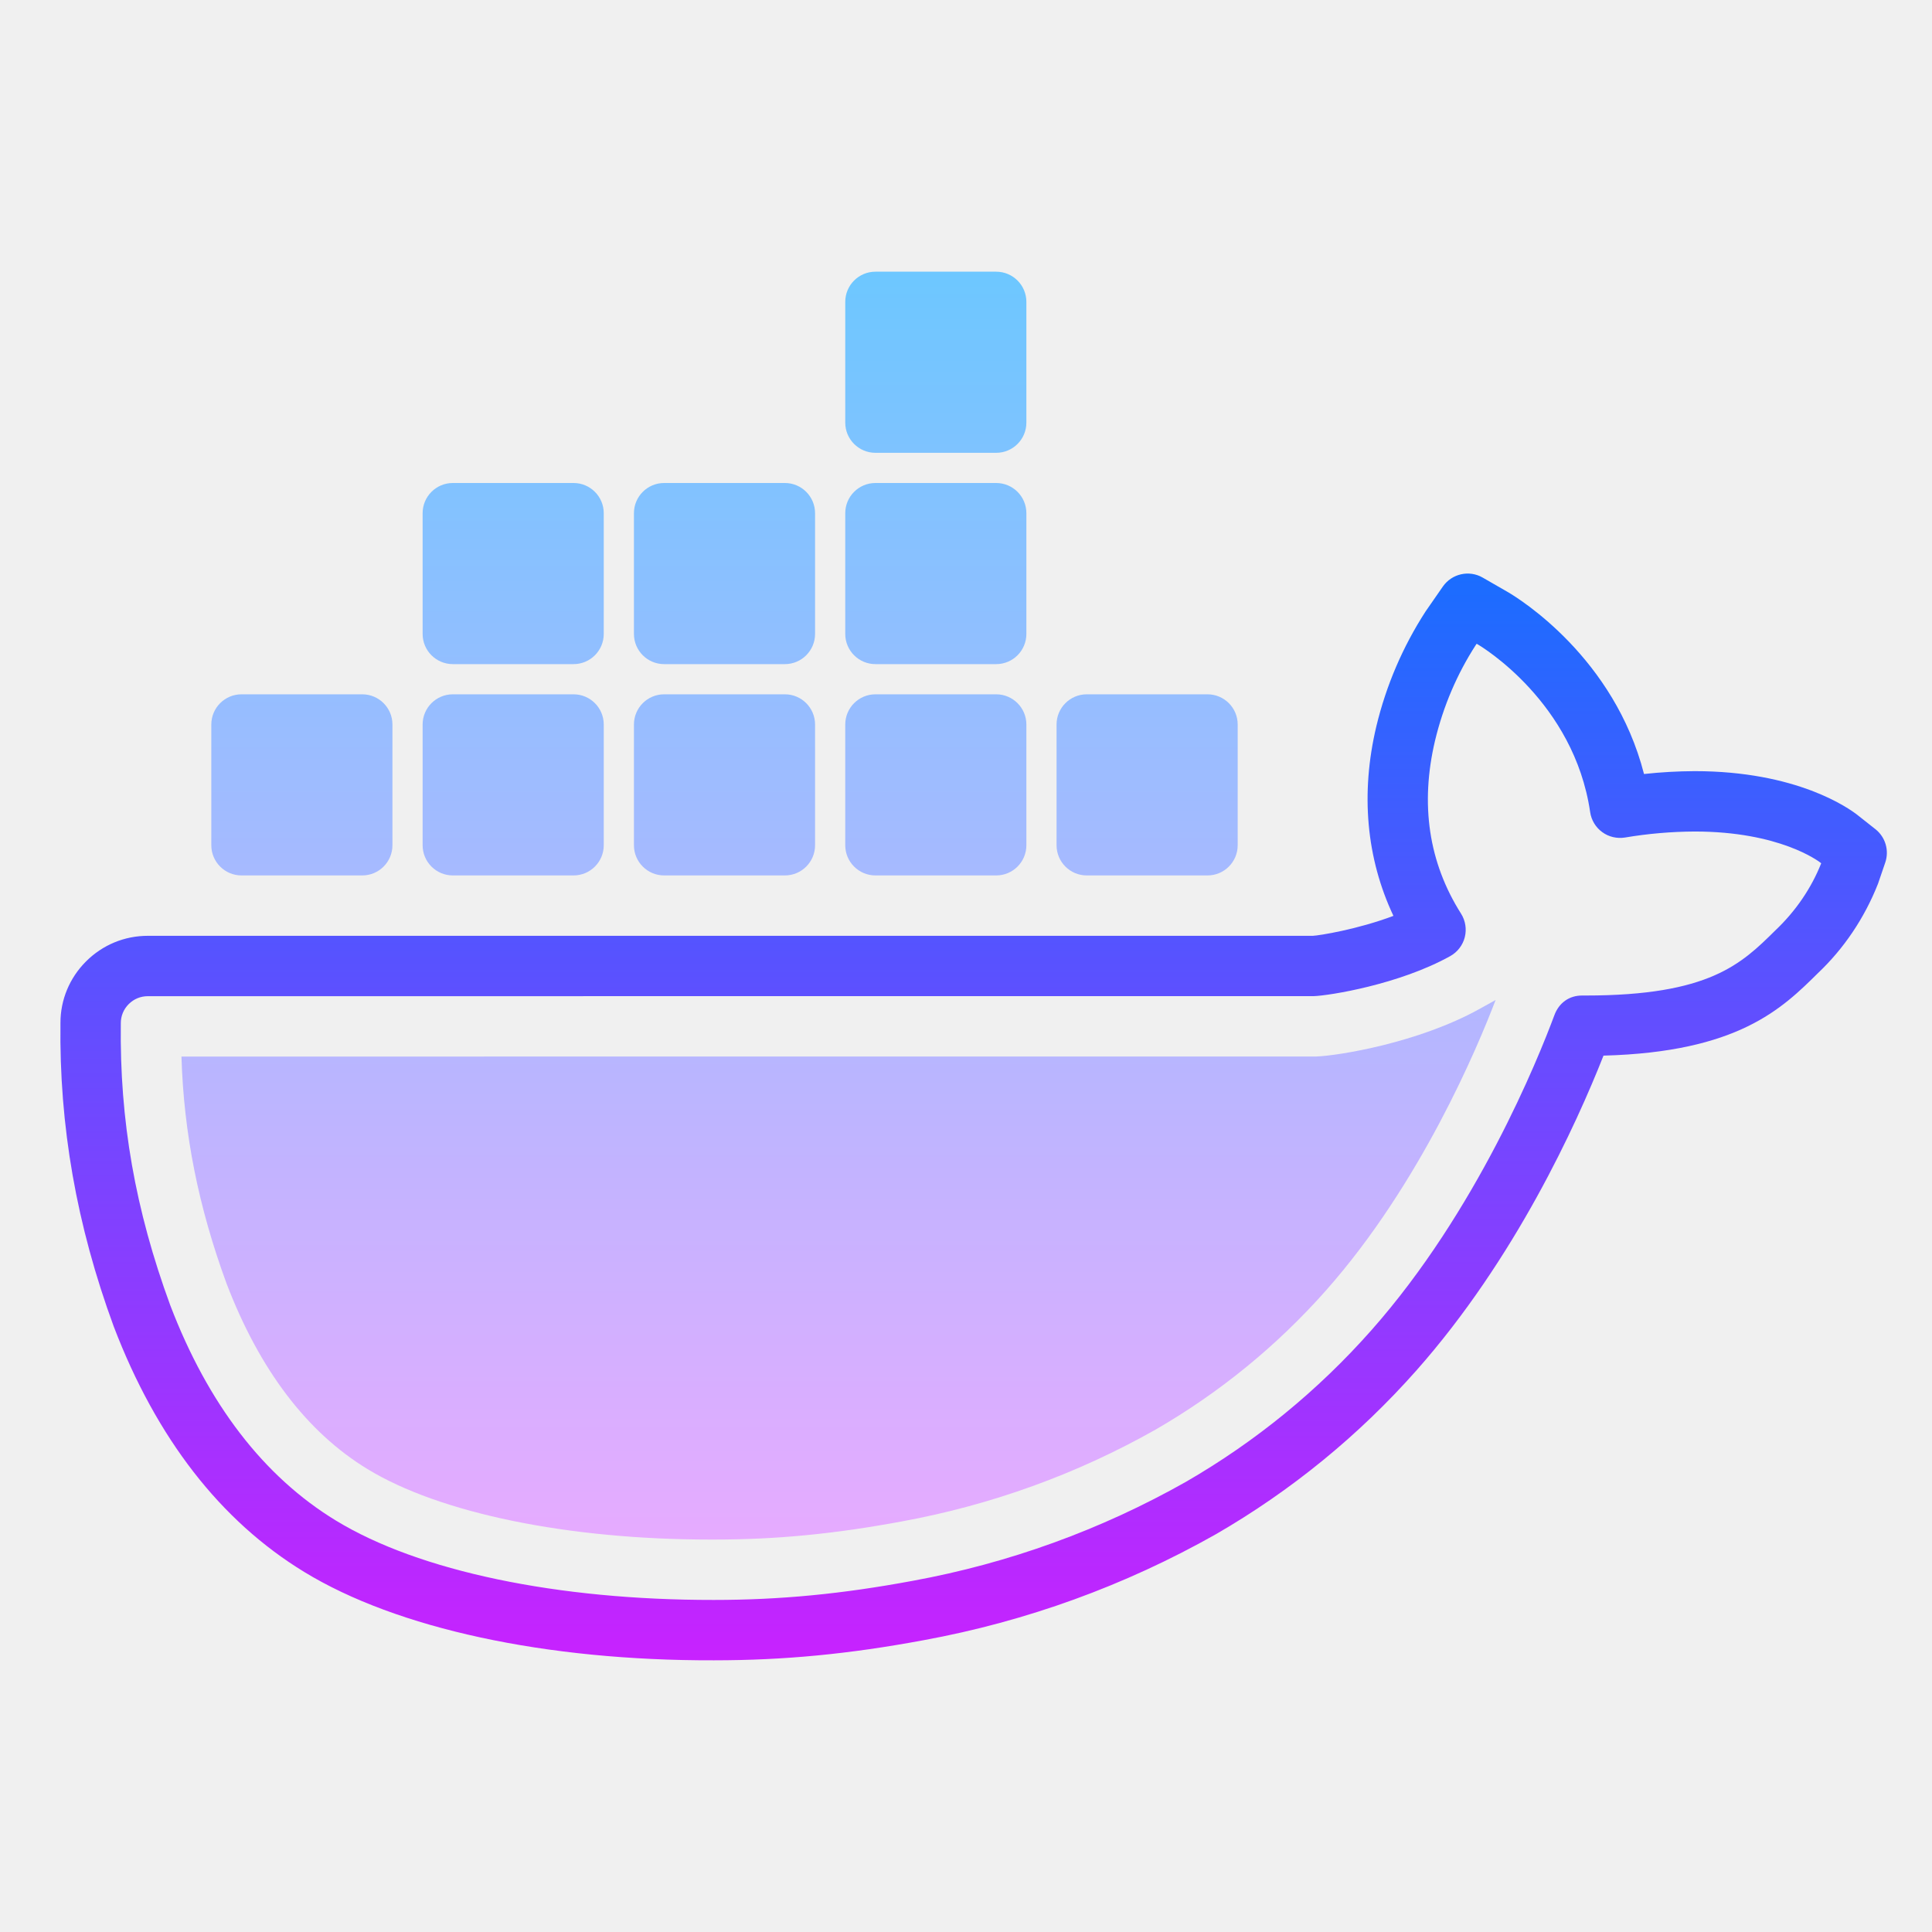
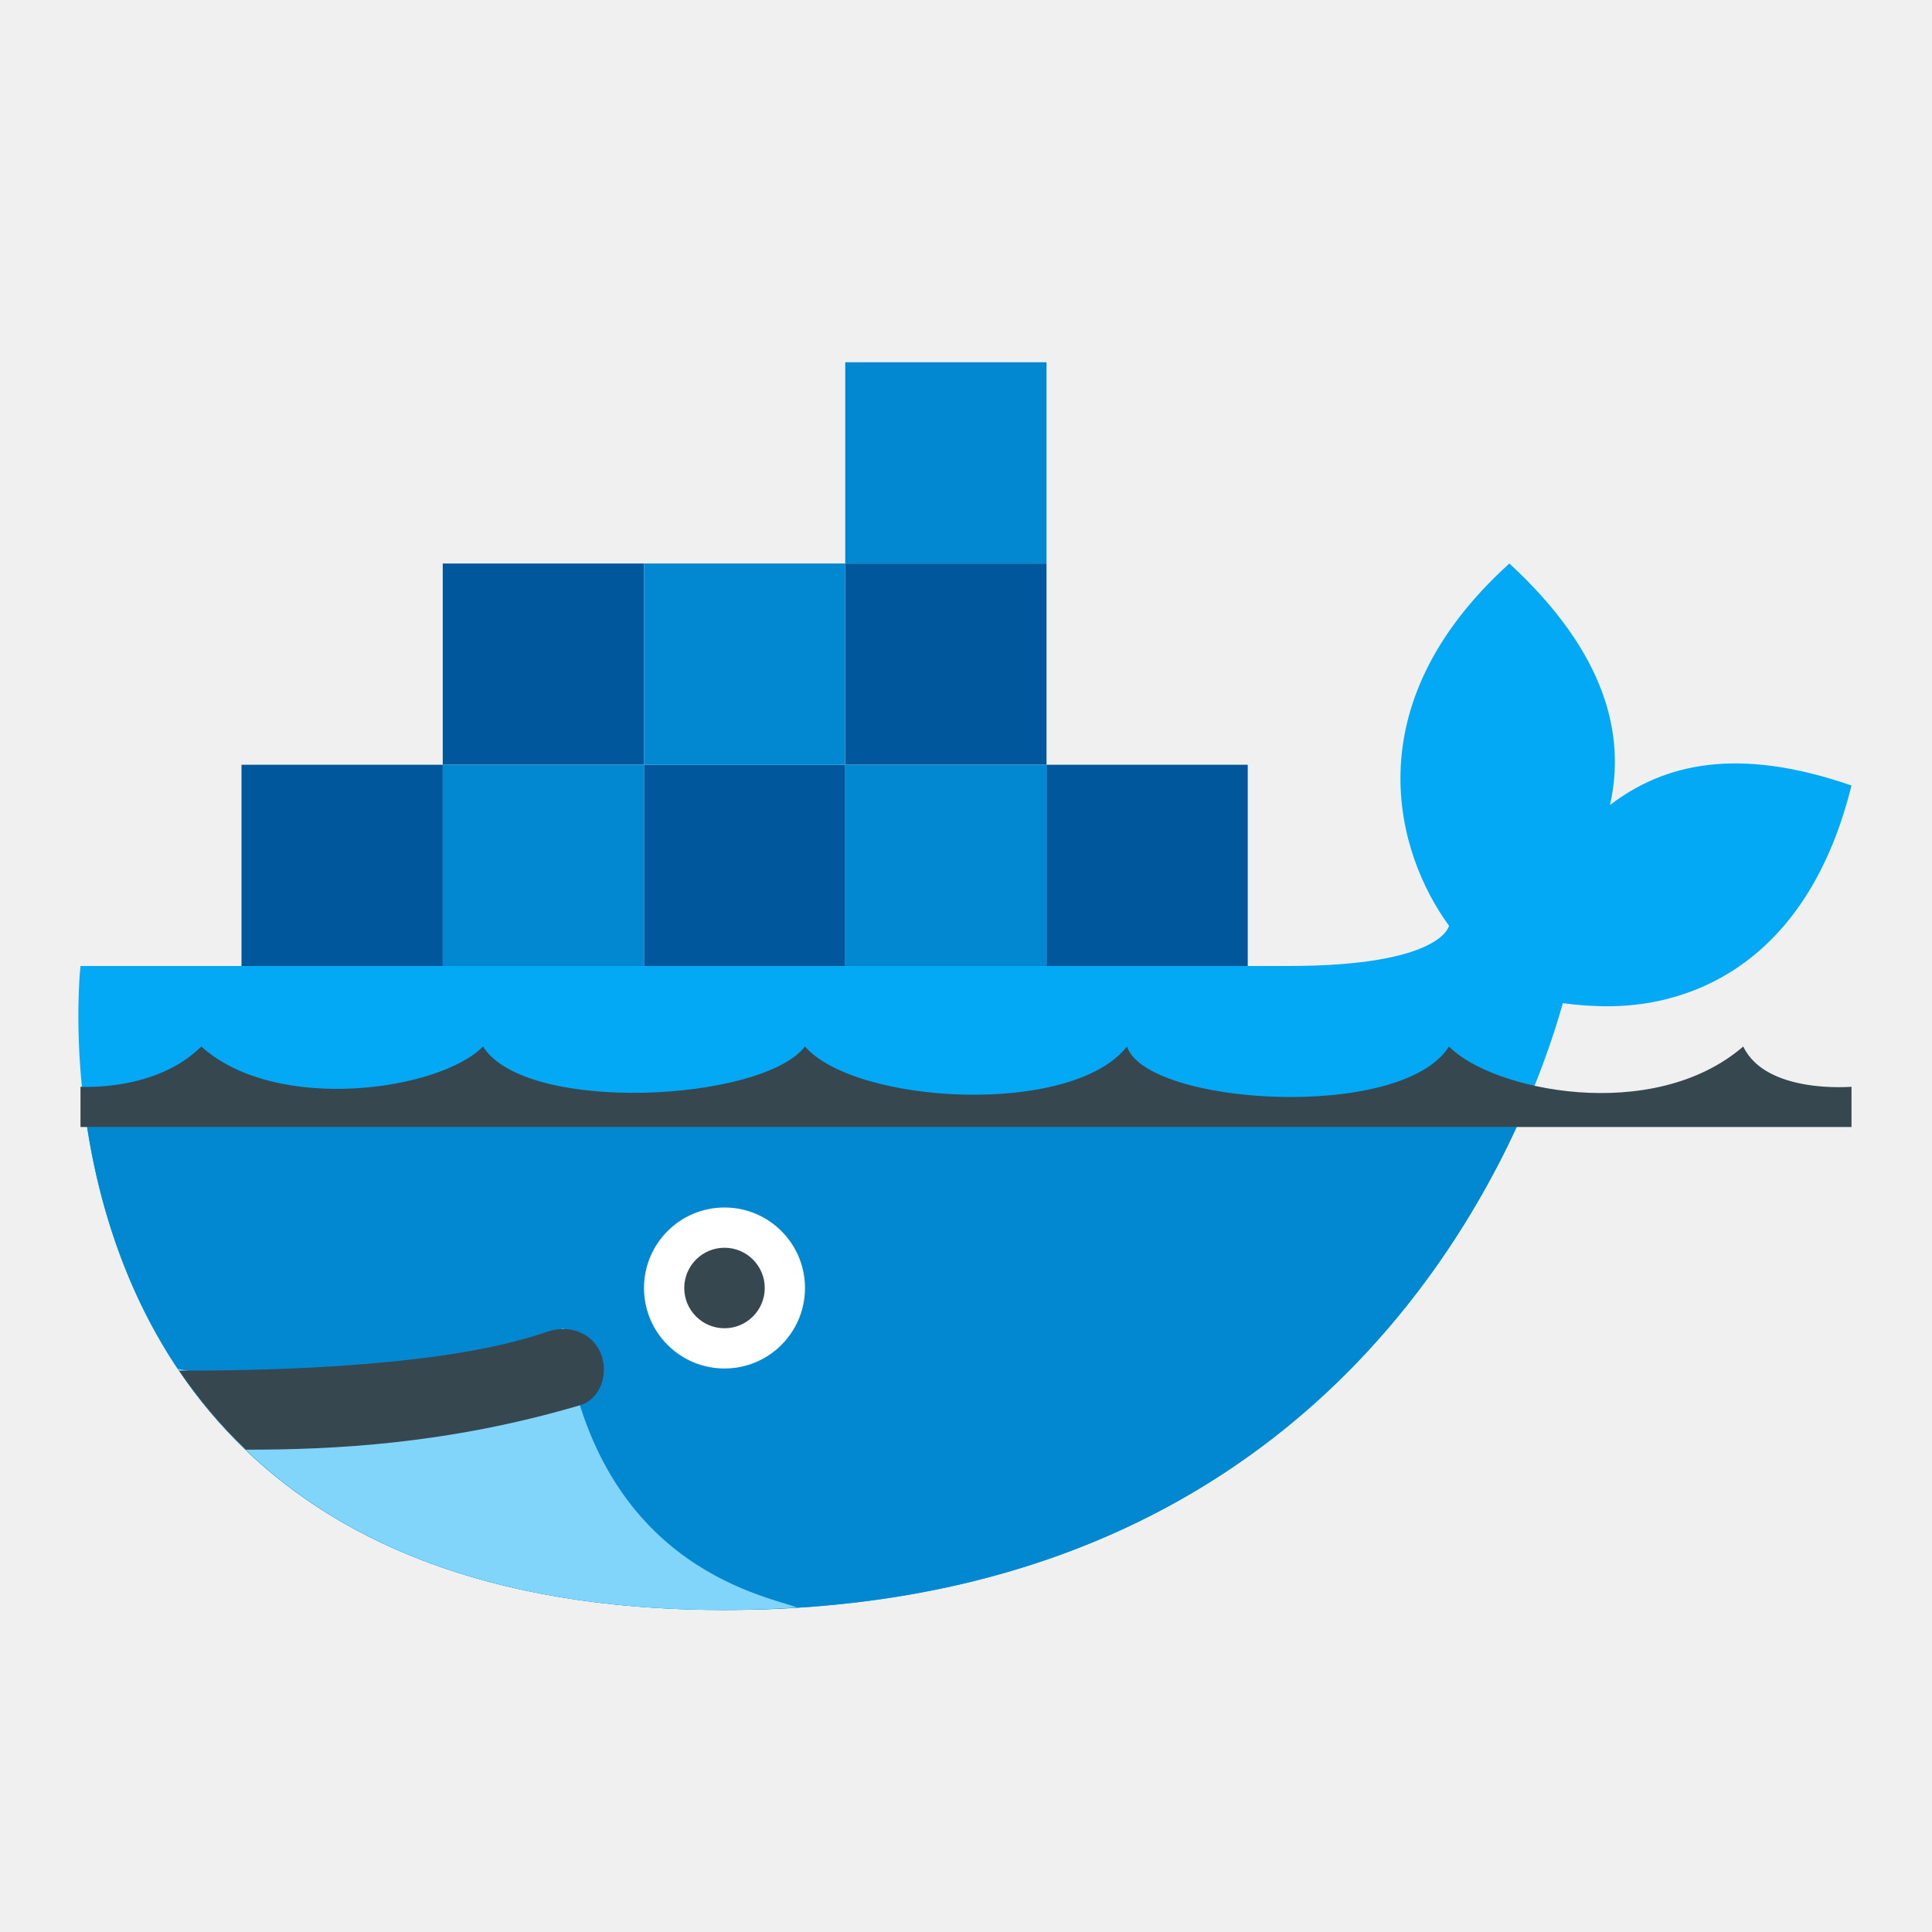
- <svg xmlns="http://www.w3.org/2000/svg" viewBox="0 0 64 64" width="128px" height="128px">
-   <linearGradient id="qkynU2Y8rOH~aZc8I2lvda" x1="32.253" x2="32.253" y1="19" y2="55" gradientUnits="userSpaceOnUse">
-     <stop offset="0" stop-color="#1a6dff" />
-     <stop offset="1" stop-color="#c822ff" />
-   </linearGradient>
-   <path fill="url(#qkynU2Y8rOH~aZc8I2lvda)" d="M23.649,55c-5.569,0.016-10.503-1.053-13.569-2.926c-2.772-1.689-4.897-4.426-6.313-8.134 c-1.234-3.362-1.809-6.648-1.764-10.058c-0.001-0.759,0.299-1.486,0.846-2.033C3.396,31.302,4.123,31,4.896,31H43.49 c0.211-0.009,1.491-0.215,2.669-0.661c-0.897-1.902-1.095-4.049-0.567-6.274c0.326-1.358,0.875-2.639,1.632-3.81l0.573-0.826 c0.297-0.426,0.872-0.555,1.32-0.295l0.843,0.485c0.387,0.228,3.513,2.169,4.5,6.021c0.556-0.061,1.116-0.092,1.674-0.095 c3.385,0,5.101,1.219,5.411,1.463c0,0,0,0,0,0.001l0.58,0.458c0.333,0.263,0.463,0.707,0.326,1.107l-0.24,0.702 c-0.451,1.142-1.133,2.15-1.99,2.961c-1.19,1.176-2.648,2.614-7.103,2.732c-0.897,2.271-2.919,6.724-6.196,10.427 c-1.909,2.156-4.143,3.981-6.64,5.425c-3.022,1.708-6.279,2.889-9.687,3.513C28.121,54.794,25.972,55,23.649,55z M48.916,21.325 l-0.03,0.044c-0.616,0.952-1.075,2.024-1.347,3.159c-0.501,2.114-0.212,4.045,0.859,5.736c0.147,0.232,0.192,0.516,0.125,0.782 s-0.243,0.493-0.483,0.627c-1.697,0.943-4.009,1.307-4.511,1.325L4.896,33c-0.239,0-0.464,0.093-0.633,0.263 c-0.169,0.169-0.262,0.394-0.261,0.633C3.96,37.114,4.48,40.079,5.64,43.239c1.25,3.271,3.096,5.674,5.482,7.128 c2.759,1.686,7.359,2.639,12.523,2.633c2.199,0,4.236-0.196,6.588-0.633c3.19-0.584,6.237-1.688,9.057-3.282 c2.303-1.331,4.37-3.02,6.135-5.015c3.497-3.949,5.527-8.99,6.066-10.441c0.146-0.393,0.477-0.66,0.941-0.651 c0.031,0,0.062,0,0.093,0c4.1,0,5.16-1.046,6.282-2.154c0.682-0.646,1.195-1.403,1.523-2.227l-0.025-0.02 c-0.062-0.048-1.351-1.032-4.167-1.032c-0.768,0.004-1.545,0.07-2.307,0.199c-0.267,0.042-0.538-0.02-0.754-0.178 c-0.218-0.158-0.362-0.397-0.401-0.664c-0.533-3.64-3.592-5.479-3.723-5.555L48.916,21.325z" />
-   <linearGradient id="qkynU2Y8rOH~aZc8I2lvdb" x1="27.777" x2="27.777" y1="9" y2="51" gradientUnits="userSpaceOnUse">
-     <stop offset="0" stop-color="#6dc7ff" />
-     <stop offset="1" stop-color="#e6abff" />
-   </linearGradient>
-   <path fill="url(#qkynU2Y8rOH~aZc8I2lvdb)" d="M23.534,51c-4.726,0-8.972-0.874-11.367-2.339c-2.003-1.221-3.571-3.288-4.664-6.147 c-0.93-2.538-1.415-4.96-1.492-7.514l37.591-0.002c0.736-0.027,3.386-0.452,5.409-1.576l0.533-0.296 c-0.602,1.578-2.489,6.086-5.617,9.619c-1.623,1.833-3.522,3.385-5.646,4.612c-2.601,1.471-5.437,2.499-8.406,3.042 C27.637,50.815,25.719,51,23.649,51H23.534z M13,28v-4c0-0.552-0.448-1-1-1H8c-0.552,0-1,0.448-1,1v4c0,0.552,0.448,1,1,1h4 C12.552,29,13,28.552,13,28z M20,28v-4c0-0.552-0.448-1-1-1h-4c-0.552,0-1,0.448-1,1v4c0,0.552,0.448,1,1,1h4 C19.552,29,20,28.552,20,28z M27,28v-4c0-0.552-0.448-1-1-1h-4c-0.552,0-1,0.448-1,1v4c0,0.552,0.448,1,1,1h4 C26.552,29,27,28.552,27,28z M34,28v-4c0-0.552-0.448-1-1-1h-4c-0.552,0-1,0.448-1,1v4c0,0.552,0.448,1,1,1h4 C33.552,29,34,28.552,34,28z M20,21v-4c0-0.552-0.448-1-1-1h-4c-0.552,0-1,0.448-1,1v4c0,0.552,0.448,1,1,1h4 C19.552,22,20,21.552,20,21z M27,21v-4c0-0.552-0.448-1-1-1h-4c-0.552,0-1,0.448-1,1v4c0,0.552,0.448,1,1,1h4 C26.552,22,27,21.552,27,21z M34,21v-4c0-0.552-0.448-1-1-1h-4c-0.552,0-1,0.448-1,1v4c0,0.552,0.448,1,1,1h4 C33.552,22,34,21.552,34,21z M34,14v-4c0-0.552-0.448-1-1-1h-4c-0.552,0-1,0.448-1,1v4c0,0.552,0.448,1,1,1h4 C33.552,15,34,14.552,34,14z M41,28v-4c0-0.552-0.448-1-1-1h-4c-0.552,0-1,0.448-1,1v4c0,0.552,0.448,1,1,1h4 C40.552,29,41,28.552,41,28z" />
+ <svg xmlns="http://www.w3.org/2000/svg" viewBox="0 0 48 48" width="144px" height="144px">
+   <path fill="#03A9F4" d="M40,20c0.391-1.735-0.092-3.78-2.5-6c-3.914,3.543-2.795,7.227-1.5,9c0,0-0.166,1-4,1S2,24,2,24S0.167,40,18,40c15.593,0,19.973-12.003,20.828-15.076C39.182,24.972,39.579,25.003,40,25c2.147-0.017,4.93-1.171,6-5.484C43.162,18.533,41.339,18.978,40,20z" />
+   <path fill="#0288D1" d="M2.165,28C2.9,32.739,5.983,40,18,40c12.185,0,17.523-7.33,19.682-12H2.165z" />
+   <path fill="#81D4FA" d="M19.812,39.938C18.892,39.616,14.74,38.848,14,33c-4.209,1.863-7.938,1.375-9.579,1.008C6.583,37.237,10.591,40,18,40C18.623,40,19.224,39.976,19.812,39.938z" />
+   <path fill="#FFF" d="M18 30A2 2 0 1 0 18 34A2 2 0 1 0 18 30Z" />
+   <path fill="#37474F" d="M14.914,33.597c0.224,0.505,0.02,1.162-0.51,1.318c-3.301,0.973-6.146,1.102-8.297,1.102c-0.644-0.619-1.194-1.279-1.656-1.963c2.585,0,6.71-0.12,9.144-0.966C14.117,32.906,14.69,33.09,14.914,33.597z M2,27c0,0,1.875,0.125,3-1c1.875,1.688,5.94,1.088,7,0c1.063,1.688,6.938,1.375,8,0c1.25,1.438,6.625,1.75,8,0c0.479,1.461,6.819,1.874,8,0c1.061,1.088,5.063,1.938,7.311,0C43.875,27.188,46,27,46,27v1H2 M17,32c0,0.552,0.448,1,1,1s1-0.448,1-1s-0.448-1-1-1S17,31.448,17,32z" />
+   <path fill="#01579B" d="M11,24H6v-5h5V24z M21,19h-5v5h5V19z M31,19h-5v5h5V19z M16,14h-5v5h5V14z M26,14h-5v5h5V14z" />
+   <path fill="#0288D1" d="M16,24h-5v-5h5V24z M26,19h-5v5h5V19z M26,9h-5v5h5V9z M21,14h-5v5h5V14z" />
</svg>
